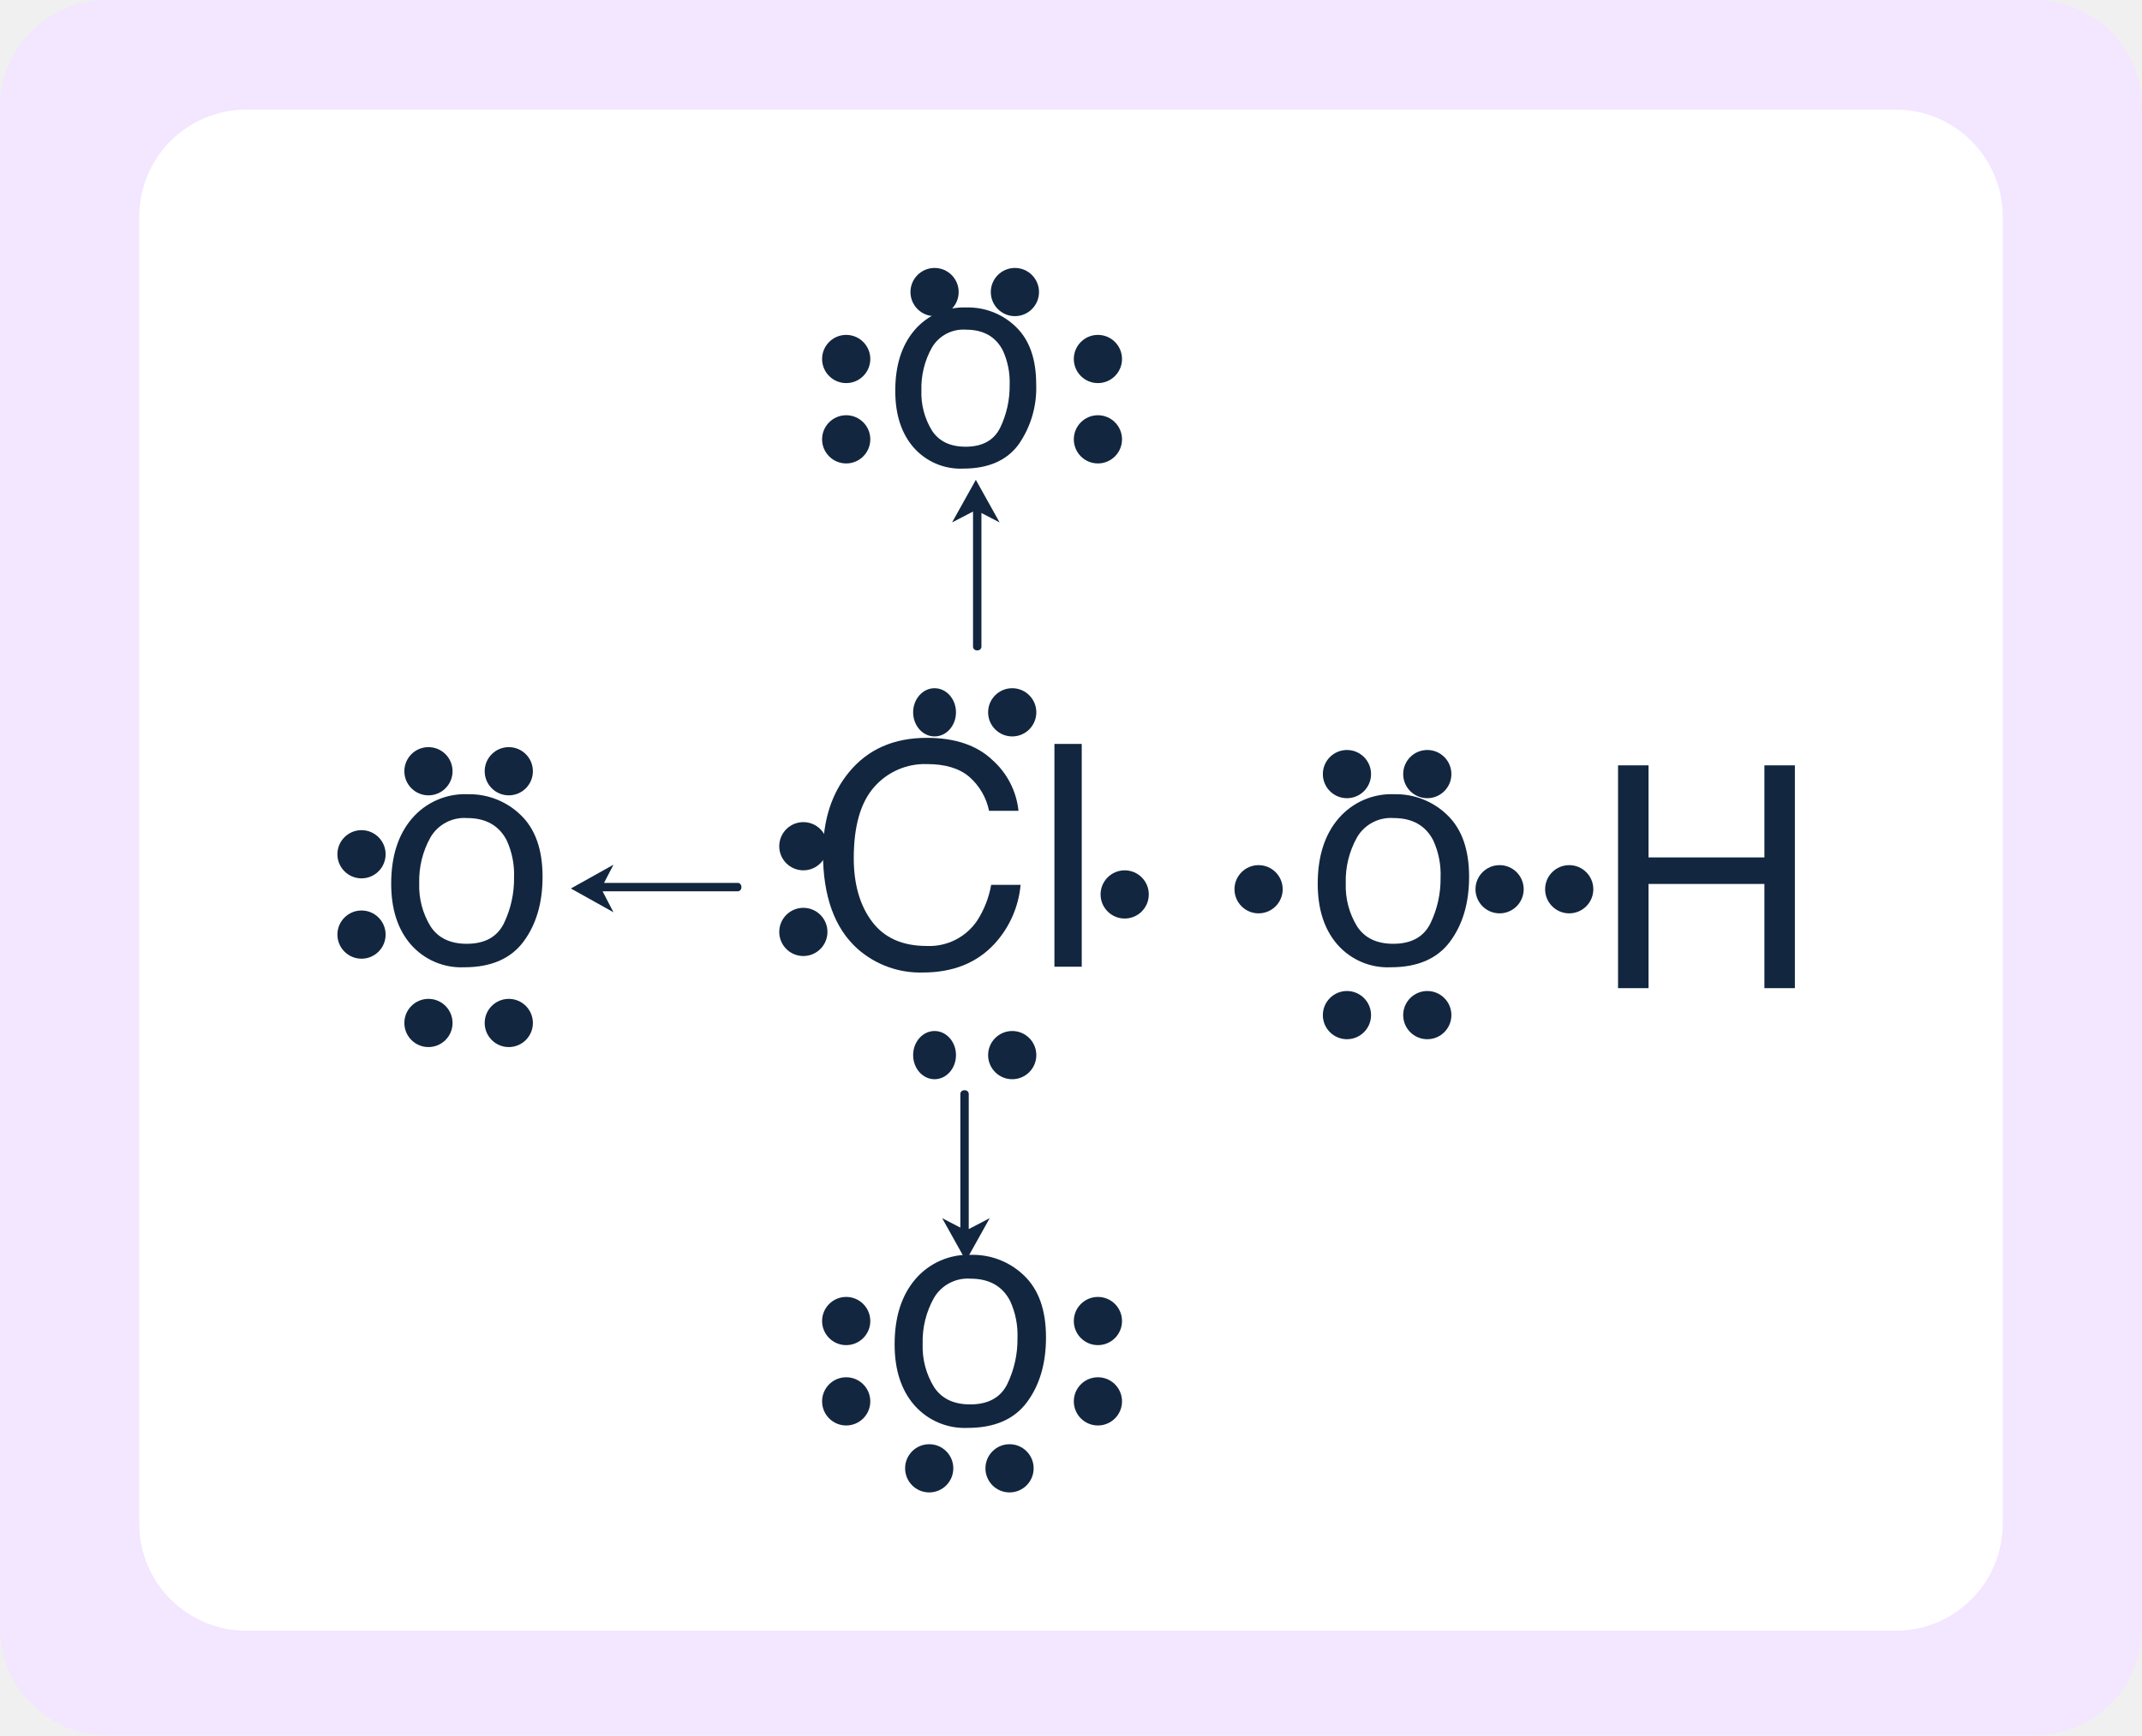
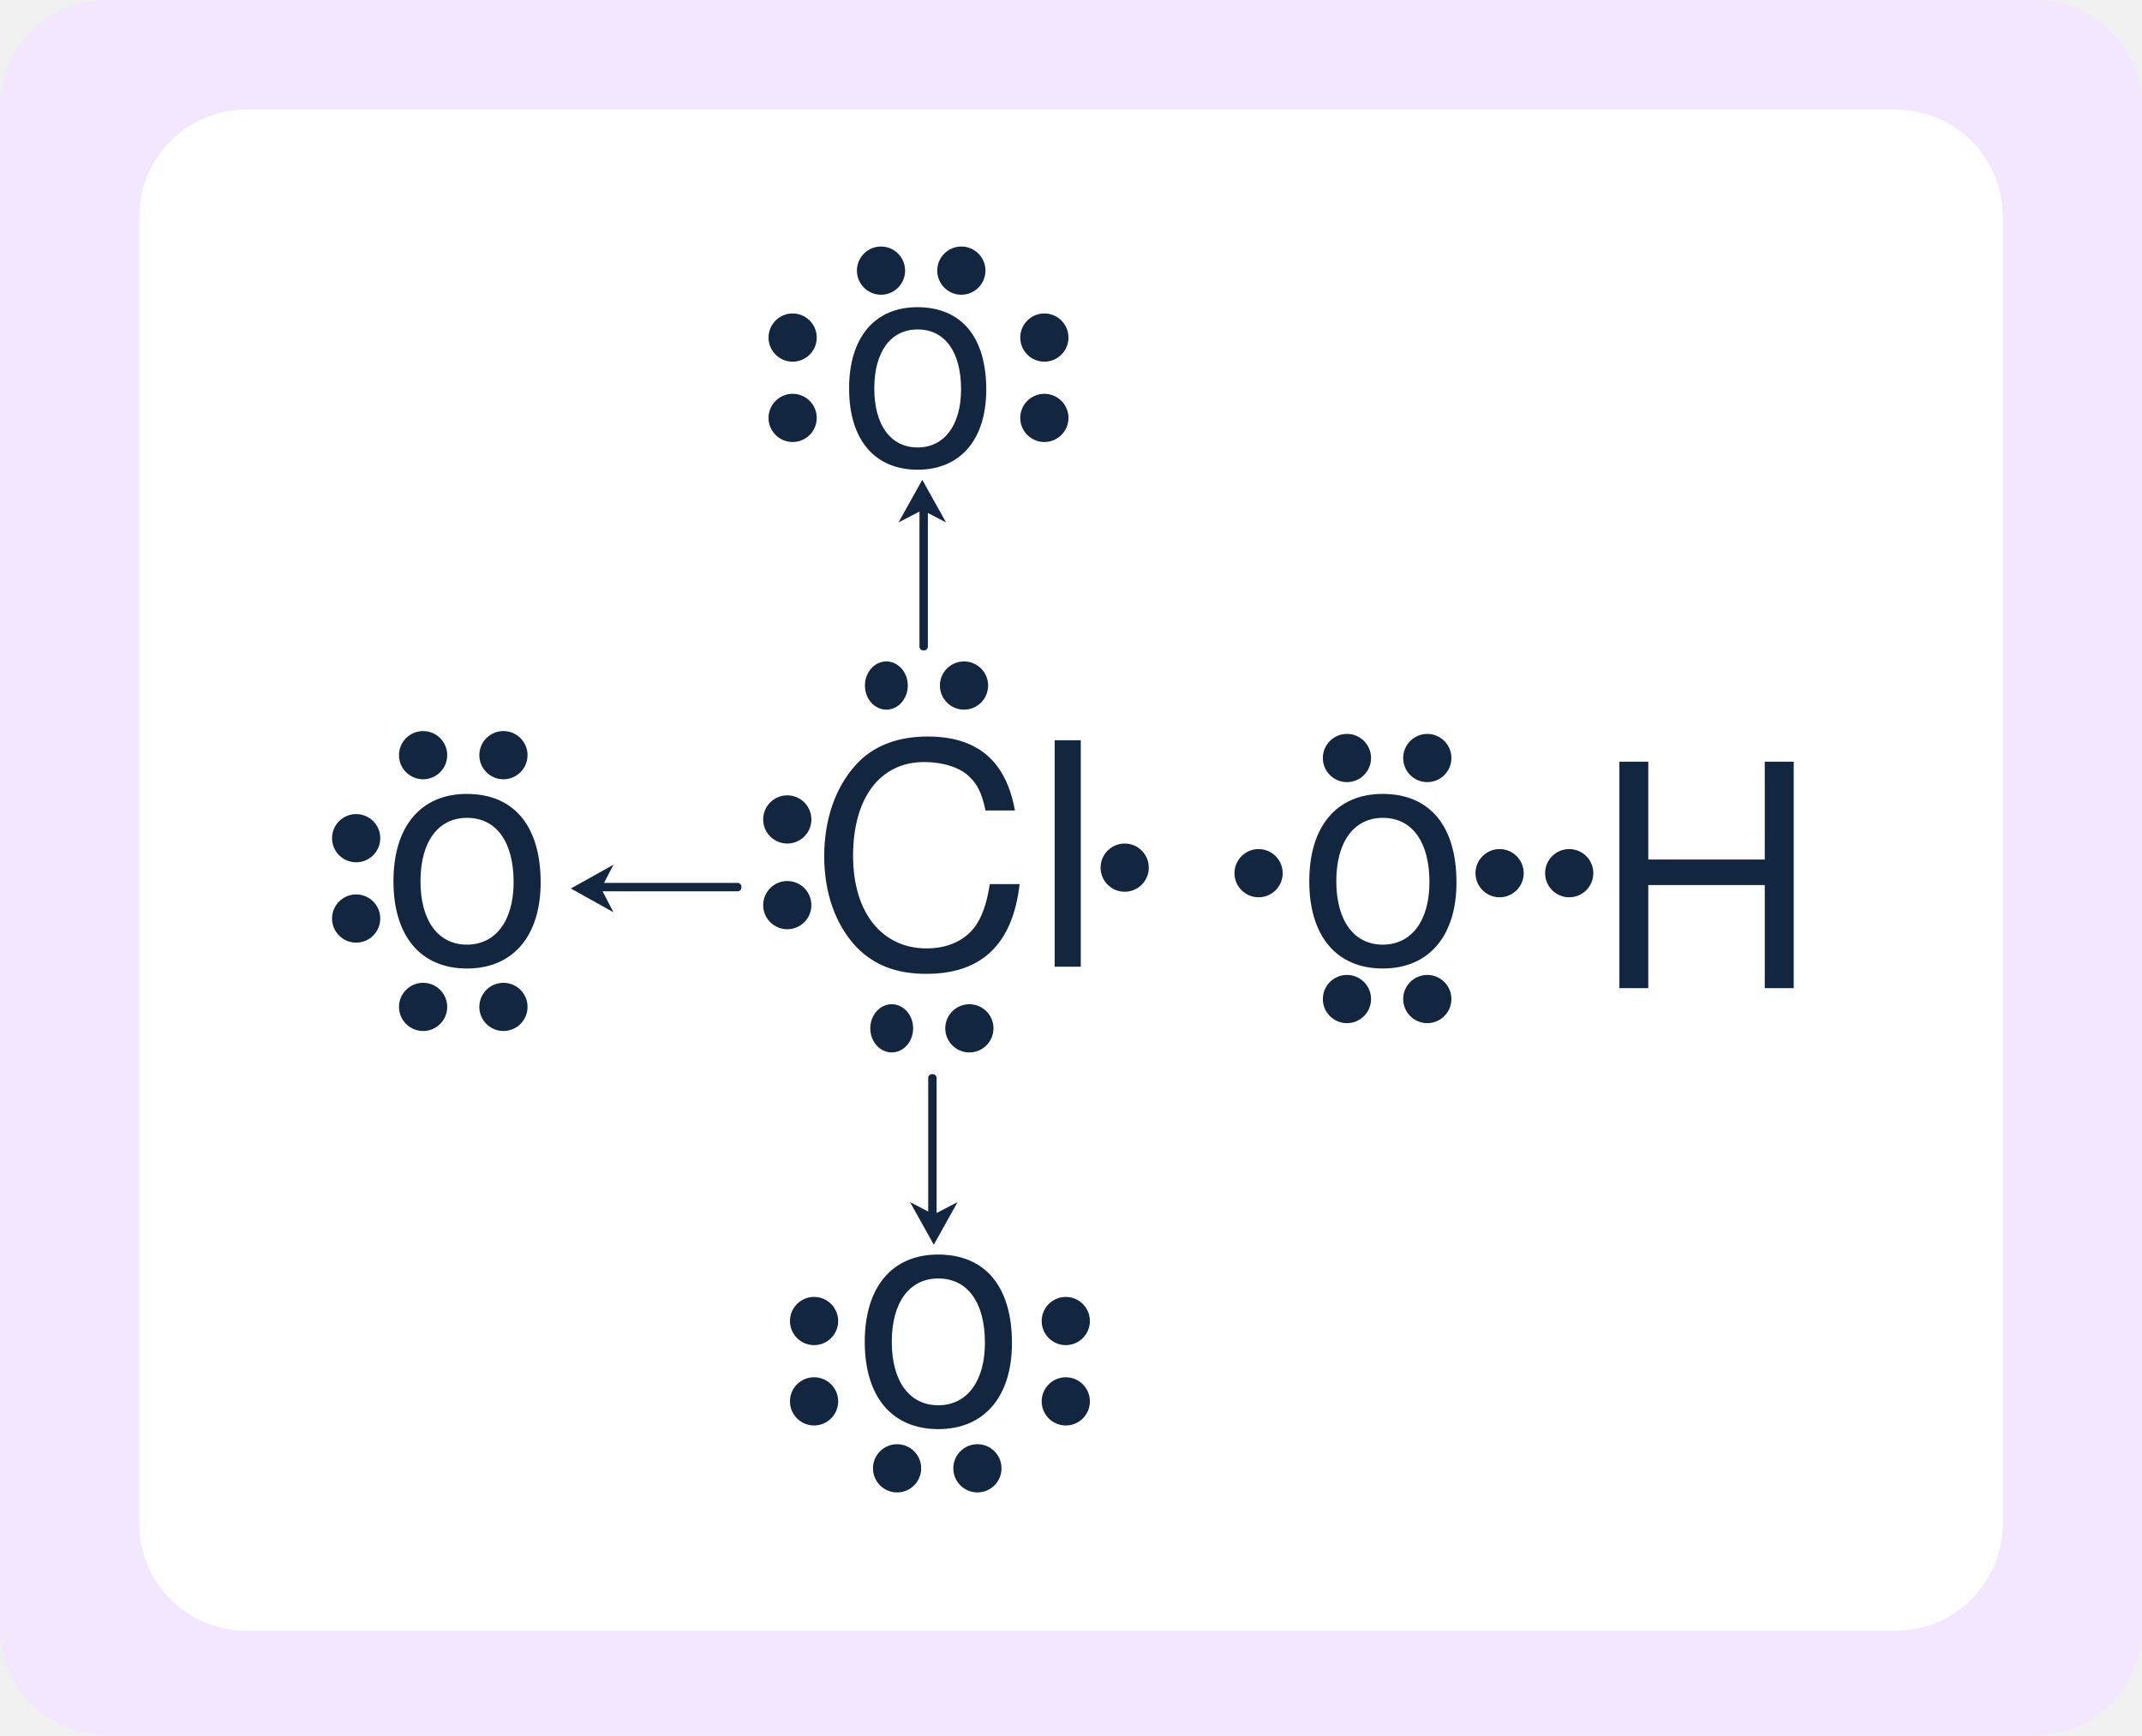
<svg xmlns="http://www.w3.org/2000/svg" width="399.949" height="324" viewBox="0 0 399.949 324">
-   <g id="Grupo_1108968" data-name="Grupo 1108968" transform="translate(-600.051 -3688.537)">
-     <path id="IMG21_upscayl_4x_digital-art-4x" d="M20,0H379.949a20,20,0,0,1,20,20V304a20,20,0,0,1-20,20H20A20,20,0,0,1,0,304V20A20,20,0,0,1,20,0Z" transform="translate(600.051 3688.537)" fill="#f3e6ff" />
-     <path id="IMG21_upscayl_4x_digital-art-4x-2" data-name="IMG21_upscayl_4x_digital-art-4x" d="M20,0H327.949a20,20,0,0,1,20,20V264a20,20,0,0,1-20,20H20A20,20,0,0,1,0,264V20A20,20,0,0,1,20,0Z" transform="translate(626.051 3709)" fill="#fff" />
-     <path id="Trazado_899914" data-name="Trazado 899914" d="M-5.437-42.735q7.9,0,12.263,4.163a14.7,14.7,0,0,1,4.843,9.459H6.174A11.434,11.434,0,0,0,2.45-35.485q-2.79-2.351-7.831-2.351a12.557,12.557,0,0,0-9.926,4.319q-3.781,4.319-3.781,13.24,0,7.307,3.413,11.852T-5.494-3.88A10.756,10.756,0,0,0,3.993-8.666,18.2,18.2,0,0,0,6.57-15.293h5.494A18.773,18.773,0,0,1,7.193-4.276Q2.237,1.076-6.174,1.076a17.642,17.642,0,0,1-12.178-4.39q-6.485-5.806-6.485-17.927,0-9.2,4.871-15.095Q-14.7-42.735-5.437-42.735ZM18.38-41.6h5.1V0h-5.1Z" transform="translate(778.551 3869.031)" fill="#12263f" />
-     <path id="Trazado_899915" data-name="Trazado 899915" d="M-.354-3.285q5.069,0,6.953-3.837a19.118,19.118,0,0,0,1.883-8.539,15.2,15.2,0,0,0-1.359-6.91Q4.97-26.763-.3-26.763a7.317,7.317,0,0,0-6.8,3.568,16.54,16.54,0,0,0-2.124,8.609A14.387,14.387,0,0,0-7.094-6.514Q-4.97-3.285-.354-3.285Zm.2-27.924A13.734,13.734,0,0,1,9.756-27.3q4.05,3.908,4.05,11.5,0,7.335-3.568,12.121T-.835,1.1a12.5,12.5,0,0,1-9.94-4.234Q-14.458-7.363-14.458-14.5q0-7.646,3.88-12.178A13.021,13.021,0,0,1-.156-31.209Z" transform="translate(860.551 3868.031)" fill="#12263f" />
-     <path id="Trazado_899916" data-name="Trazado 899916" d="M-16.383-41.6h5.692v17.19H10.946V-41.6h5.692V0H10.946V-19.456H-10.691V0h-5.692Z" transform="translate(918.551 3873.03)" fill="#12263f" />
-     <path id="Trazado_899917" data-name="Trazado 899917" d="M-.354-3.285q5.069,0,6.953-3.837a19.118,19.118,0,0,0,1.883-8.539,15.2,15.2,0,0,0-1.359-6.91Q4.97-26.763-.3-26.763a7.317,7.317,0,0,0-6.8,3.568,16.54,16.54,0,0,0-2.124,8.609A14.387,14.387,0,0,0-7.094-6.514Q-4.97-3.285-.354-3.285Zm.2-27.924A13.734,13.734,0,0,1,9.756-27.3q4.05,3.908,4.05,11.5,0,7.335-3.568,12.121T-.835,1.1a12.5,12.5,0,0,1-9.94-4.234Q-14.458-7.363-14.458-14.5q0-7.646,3.88-12.178A13.021,13.021,0,0,1-.156-31.209Z" transform="translate(687.551 3868.031)" fill="#12263f" />
-     <path id="Trazado_899918" data-name="Trazado 899918" d="M-.354-3.285q5.069,0,6.953-3.837a19.118,19.118,0,0,0,1.883-8.539,15.2,15.2,0,0,0-1.359-6.91Q4.97-26.763-.3-26.763a7.317,7.317,0,0,0-6.8,3.568,16.54,16.54,0,0,0-2.124,8.609A14.387,14.387,0,0,0-7.094-6.514Q-4.97-3.285-.354-3.285Zm.2-27.924A13.734,13.734,0,0,1,9.756-27.3q4.05,3.908,4.05,11.5,0,7.335-3.568,12.121T-.835,1.1a12.5,12.5,0,0,1-9.94-4.234Q-14.458-7.363-14.458-14.5q0-7.646,3.88-12.178A13.021,13.021,0,0,1-.156-31.209Z" transform="translate(781.551 3954.031)" fill="#12263f" />
-     <path id="Trazado_899919" data-name="Trazado 899919" d="M-.33-3.059q4.72,0,6.473-3.573A17.8,17.8,0,0,0,7.9-14.581a14.154,14.154,0,0,0-1.266-6.434q-2-3.9-6.908-3.9A6.812,6.812,0,0,0-6.6-21.595a15.4,15.4,0,0,0-1.978,8.016A13.4,13.4,0,0,0-6.6-6.064Q-4.627-3.059-.33-3.059Zm.185-26a12.787,12.787,0,0,1,9.229,3.639q3.771,3.639,3.771,10.705A18.367,18.367,0,0,1,9.532-3.428Q6.209,1.028-.778,1.028a11.639,11.639,0,0,1-9.255-3.942Q-13.46-6.855-13.46-13.5q0-7.119,3.612-11.338A12.123,12.123,0,0,1-.145-29.057Z" transform="translate(780.671 3775)" fill="#12263f" />
-     <g id="Grupo_1108622" data-name="Grupo 1108622" transform="translate(745.694 3817.221)">
-       <ellipse id="Elipse_11679" data-name="Elipse 11679" cx="4" cy="4.5" rx="4" ry="4.5" transform="translate(24.856 -0.19)" fill="#12263f" />
-       <circle id="Elipse_11683" data-name="Elipse 11683" cx="4.5" cy="4.5" r="4.5" transform="translate(-0.144 24.81)" fill="#12263f" />
-       <circle id="Elipse_11685" data-name="Elipse 11685" cx="4.5" cy="4.5" r="4.5" transform="translate(59.856 33.81)" fill="#12263f" />
-       <ellipse id="Elipse_11682" data-name="Elipse 11682" cx="4" cy="4.5" rx="4" ry="4.5" transform="translate(24.856 63.81)" fill="#12263f" />
-       <circle id="Elipse_11680" data-name="Elipse 11680" cx="4.5" cy="4.5" r="4.5" transform="translate(38.856 -0.19)" fill="#12263f" />
-       <circle id="Elipse_11684" data-name="Elipse 11684" cx="4.5" cy="4.5" r="4.5" transform="translate(-0.144 40.81)" fill="#12263f" />
-       <circle id="Elipse_11681" data-name="Elipse 11681" cx="4.5" cy="4.5" r="4.5" transform="translate(38.856 63.81)" fill="#12263f" />
+   <g id="Grupo_1108965" data-name="Grupo 1108965" transform="translate(-600.051 -3688.537)">
+     <g id="Grupo_1108964" data-name="Grupo 1108964">
+       <rect id="IMG21_upscayl_4x_digital-art-4x" width="399.949" height="324" rx="20" transform="translate(600.051 3688.537)" fill="#f3e6ff" />
+       <rect id="IMG21_upscayl_4x_digital-art-4x-2" data-name="IMG21_upscayl_4x_digital-art-4x" width="347.949" height="284" rx="20" transform="translate(626.051 3709)" fill="#fff" />
+       <text id="Cl" transform="translate(778.551 3869.031)" fill="#12263f" font-size="58" font-family="Helvetica">
+         <tspan x="-27.386" y="0">Cl</tspan>
+       </text>
+       <text id="o" transform="translate(858.551 3868.031)" fill="#12263f" font-size="58" font-family="Helvetica">
+         <tspan x="-16.128" y="0">o</tspan>
+       </text>
+       <text id="H" transform="translate(918.551 3873.03)" fill="#12263f" font-size="58" font-family="Helvetica">
+         <tspan x="-20.943" y="0">H</tspan>
+       </text>
+       <text id="o-2" data-name="o" transform="translate(687.551 3868.031)" fill="#12263f" font-size="58" font-family="Helvetica">
+         <tspan x="-16.128" y="0">o</tspan>
+       </text>
+       <text id="o-3" data-name="o" transform="translate(775.551 3954.031)" fill="#12263f" font-size="58" font-family="Helvetica">
+         <tspan x="-16.128" y="0">o</tspan>
+       </text>
+       <text id="o-4" data-name="o" transform="translate(771.671 3775)" fill="#12263f" font-size="54" font-family="Helvetica">
+         <tspan x="-15.016" y="0">o</tspan>
+       </text>
+       <ellipse id="Elipse_11679" data-name="Elipse 11679" cx="4" cy="4.5" rx="4" ry="4.5" transform="translate(761.55 3812.03)" fill="#12263f" />
+       <circle id="Elipse_11683" data-name="Elipse 11683" cx="4.5" cy="4.5" r="4.5" transform="translate(742.55 3837.03)" fill="#12263f" />
+       <circle id="Elipse_11685" data-name="Elipse 11685" cx="4.5" cy="4.5" r="4.5" transform="translate(805.551 3846.03)" fill="#12263f" />
+       <ellipse id="Elipse_11682" data-name="Elipse 11682" cx="4" cy="4.5" rx="4" ry="4.5" transform="translate(762.55 3876.031)" fill="#12263f" />
+       <circle id="Elipse_11680" data-name="Elipse 11680" cx="4.5" cy="4.5" r="4.5" transform="translate(775.55 3812.03)" fill="#12263f" />
+       <circle id="Elipse_11684" data-name="Elipse 11684" cx="4.5" cy="4.5" r="4.5" transform="translate(742.55 3853.03)" fill="#12263f" />
+       <circle id="Elipse_11681" data-name="Elipse 11681" cx="4.5" cy="4.5" r="4.5" transform="translate(776.55 3876.031)" fill="#12263f" />
+       <g id="Grupo_1108649" data-name="Grupo 1108649" transform="translate(662.884 3826.67)">
+         <circle id="Elipse_11682-2" data-name="Elipse 11682" cx="4.5" cy="4.5" r="4.5" transform="translate(11.667 45.36)" fill="#12263f" />
+         <circle id="Elipse_11743" data-name="Elipse 11743" cx="4.5" cy="4.5" r="4.5" transform="translate(11.667 -1.64)" fill="#12263f" />
+         <circle id="Elipse_11745" data-name="Elipse 11745" cx="4.5" cy="4.5" r="4.5" transform="translate(-0.833 37.86) rotate(-90)" fill="#12263f" />
+         <circle id="Elipse_11741" data-name="Elipse 11741" cx="4.5" cy="4.5" r="4.5" transform="translate(26.667 45.36)" fill="#12263f" />
+         <circle id="Elipse_11742" data-name="Elipse 11742" cx="4.5" cy="4.5" r="4.5" transform="translate(26.667 -1.64)" fill="#12263f" />
+         <circle id="Elipse_11744" data-name="Elipse 11744" cx="4.5" cy="4.5" r="4.5" transform="translate(-0.833 22.86) rotate(-90)" fill="#12263f" />
+       </g>
+       <g id="Grupo_1108657" data-name="Grupo 1108657" transform="translate(749.191 3966.345) rotate(-90)">
+         <circle id="Elipse_11682-3" data-name="Elipse 11682" cx="4.5" cy="4.5" r="4.5" transform="translate(11.667 45.36)" fill="#12263f" />
+         <circle id="Elipse_11743-2" data-name="Elipse 11743" cx="4.5" cy="4.5" r="4.5" transform="translate(11.667 -1.64)" fill="#12263f" />
+         <circle id="Elipse_11745-2" data-name="Elipse 11745" cx="4.5" cy="4.5" r="4.5" transform="translate(-0.833 37.86) rotate(-90)" fill="#12263f" />
+         <circle id="Elipse_11741-2" data-name="Elipse 11741" cx="4.5" cy="4.5" r="4.5" transform="translate(26.667 45.36)" fill="#12263f" />
+         <circle id="Elipse_11742-2" data-name="Elipse 11742" cx="4.5" cy="4.5" r="4.5" transform="translate(26.667 -1.64)" fill="#12263f" />
+         <circle id="Elipse_11744-2" data-name="Elipse 11744" cx="4.5" cy="4.5" r="4.5" transform="translate(-0.833 22.86) rotate(-90)" fill="#12263f" />
+       </g>
+       <g id="Grupo_1108658" data-name="Grupo 1108658" transform="translate(797.911 3735.396) rotate(90)">
+         <circle id="Elipse_11682-4" data-name="Elipse 11682" cx="4.5" cy="4.5" r="4.5" transform="translate(11.667 45.36)" fill="#12263f" />
+         <circle id="Elipse_11743-3" data-name="Elipse 11743" cx="4.5" cy="4.5" r="4.5" transform="translate(11.667 -1.64)" fill="#12263f" />
+         <circle id="Elipse_11745-3" data-name="Elipse 11745" cx="4.5" cy="4.5" r="4.5" transform="translate(-0.833 37.86) rotate(-90)" fill="#12263f" />
+         <circle id="Elipse_11741-3" data-name="Elipse 11741" cx="4.5" cy="4.5" r="4.5" transform="translate(26.667 45.36)" fill="#12263f" />
+         <circle id="Elipse_11742-3" data-name="Elipse 11742" cx="4.5" cy="4.5" r="4.5" transform="translate(26.667 -1.64)" fill="#12263f" />
+         <circle id="Elipse_11744-3" data-name="Elipse 11744" cx="4.5" cy="4.5" r="4.5" transform="translate(-0.833 22.86) rotate(-90)" fill="#12263f" />
+       </g>
+       <g id="Grupo_1108659" data-name="Grupo 1108659" transform="translate(884.911 3826.396) rotate(90)">
+         <circle id="Elipse_11743-4" data-name="Elipse 11743" cx="4.5" cy="4.5" r="4.5" transform="translate(20.667 0.36)" fill="#12263f" />
+         <circle id="Elipse_11745-4" data-name="Elipse 11745" cx="4.5" cy="4.5" r="4.5" transform="translate(-0.833 37.86) rotate(-90)" fill="#12263f" />
+         <circle id="Elipse_11747" data-name="Elipse 11747" cx="4.5" cy="4.5" r="4.5" transform="translate(44.167 37.86) rotate(-90)" fill="#12263f" />
+         <circle id="Elipse_11741-4" data-name="Elipse 11741" cx="4.5" cy="4.5" r="4.5" transform="translate(20.667 45.36)" fill="#12263f" />
+         <circle id="Elipse_11742-4" data-name="Elipse 11742" cx="4.5" cy="4.5" r="4.5" transform="translate(20.667 -12.64)" fill="#12263f" />
+         <circle id="Elipse_11744-4" data-name="Elipse 11744" cx="4.5" cy="4.5" r="4.5" transform="translate(-0.833 22.86) rotate(-90)" fill="#12263f" />
+         <circle id="Elipse_11746" data-name="Elipse 11746" cx="4.5" cy="4.5" r="4.5" transform="translate(44.167 22.86) rotate(-90)" fill="#12263f" />
+       </g>
+       <path id="Unión_17" data-name="Unión 17" d="M3.915,31.213V5.92L0,7.953,4.438,0,8.876,7.953,5.482,6.191V31.213a.717.717,0,0,1-.783.624A.717.717,0,0,1,3.915,31.213Z" transform="translate(706.643 3858.86) rotate(-90)" fill="#12263f" />
+       <path id="Unión_21" data-name="Unión 21" d="M3.915,31.213V5.92L0,7.953,4.438,0,8.876,7.953,5.482,6.191V31.213a.717.717,0,0,1-.783.624A.717.717,0,0,1,3.915,31.213Z" transform="translate(767.819 3778.124)" fill="#12263f" />
+       <path id="Unión_22" data-name="Unión 22" d="M3.915,31.213V5.92L0,7.953,4.438,0,8.876,7.953,5.482,6.191V31.213a.717.717,0,0,1-.783.624A.717.717,0,0,1,3.915,31.213Z" transform="translate(778.846 3920.929) rotate(180)" fill="#12263f" />
    </g>
-     <g id="Grupo_1108649" data-name="Grupo 1108649" transform="translate(663.884 3829.67)">
-       <circle id="Elipse_11682-2" data-name="Elipse 11682" cx="4.5" cy="4.5" r="4.5" transform="translate(11.667 45.36)" fill="#12263f" />
-       <circle id="Elipse_11743" data-name="Elipse 11743" cx="4.5" cy="4.5" r="4.5" transform="translate(11.667 -1.64)" fill="#12263f" />
-       <circle id="Elipse_11745" data-name="Elipse 11745" cx="4.5" cy="4.5" r="4.5" transform="translate(-0.833 37.86) rotate(-90)" fill="#12263f" />
-       <circle id="Elipse_11741" data-name="Elipse 11741" cx="4.5" cy="4.5" r="4.5" transform="translate(26.667 45.36)" fill="#12263f" />
-       <circle id="Elipse_11742" data-name="Elipse 11742" cx="4.5" cy="4.5" r="4.5" transform="translate(26.667 -1.64)" fill="#12263f" />
-       <circle id="Elipse_11744" data-name="Elipse 11744" cx="4.5" cy="4.5" r="4.5" transform="translate(-0.833 22.86) rotate(-90)" fill="#12263f" />
-     </g>
-     <g id="Grupo_1108657" data-name="Grupo 1108657" transform="translate(755.191 3966.345) rotate(-90)">
-       <circle id="Elipse_11682-3" data-name="Elipse 11682" cx="4.5" cy="4.5" r="4.5" transform="translate(11.667 45.36)" fill="#12263f" />
-       <circle id="Elipse_11743-2" data-name="Elipse 11743" cx="4.5" cy="4.5" r="4.5" transform="translate(11.667 -1.64)" fill="#12263f" />
-       <circle id="Elipse_11745-2" data-name="Elipse 11745" cx="4.5" cy="4.5" r="4.5" transform="translate(-0.833 37.86) rotate(-90)" fill="#12263f" />
-       <circle id="Elipse_11741-2" data-name="Elipse 11741" cx="4.5" cy="4.5" r="4.5" transform="translate(26.667 45.36)" fill="#12263f" />
-       <circle id="Elipse_11742-2" data-name="Elipse 11742" cx="4.5" cy="4.5" r="4.5" transform="translate(26.667 -1.64)" fill="#12263f" />
-       <circle id="Elipse_11744-2" data-name="Elipse 11744" cx="4.5" cy="4.5" r="4.5" transform="translate(-0.833 22.86) rotate(-90)" fill="#12263f" />
-     </g>
-     <g id="Grupo_1108658" data-name="Grupo 1108658" transform="translate(807.911 3739.396) rotate(90)">
-       <circle id="Elipse_11682-4" data-name="Elipse 11682" cx="4.5" cy="4.5" r="4.5" transform="translate(11.667 45.36)" fill="#12263f" />
-       <circle id="Elipse_11743-3" data-name="Elipse 11743" cx="4.5" cy="4.5" r="4.5" transform="translate(11.667 -1.64)" fill="#12263f" />
-       <circle id="Elipse_11745-3" data-name="Elipse 11745" cx="4.5" cy="4.5" r="4.5" transform="translate(-0.833 37.86) rotate(-90)" fill="#12263f" />
-       <circle id="Elipse_11741-3" data-name="Elipse 11741" cx="4.5" cy="4.5" r="4.5" transform="translate(26.667 45.36)" fill="#12263f" />
-       <circle id="Elipse_11742-3" data-name="Elipse 11742" cx="4.5" cy="4.5" r="4.5" transform="translate(26.667 -1.64)" fill="#12263f" />
-       <circle id="Elipse_11744-3" data-name="Elipse 11744" cx="4.5" cy="4.5" r="4.5" transform="translate(-0.833 22.86) rotate(-90)" fill="#12263f" />
-     </g>
-     <g id="Grupo_1108659" data-name="Grupo 1108659" transform="translate(884.911 3829.396) rotate(90)">
-       <circle id="Elipse_11743-4" data-name="Elipse 11743" cx="4.5" cy="4.5" r="4.5" transform="translate(20.667 0.36)" fill="#12263f" />
-       <circle id="Elipse_11745-4" data-name="Elipse 11745" cx="4.5" cy="4.5" r="4.5" transform="translate(-0.833 37.86) rotate(-90)" fill="#12263f" />
-       <circle id="Elipse_11747" data-name="Elipse 11747" cx="4.5" cy="4.5" r="4.5" transform="translate(44.167 37.86) rotate(-90)" fill="#12263f" />
-       <circle id="Elipse_11741-4" data-name="Elipse 11741" cx="4.5" cy="4.5" r="4.5" transform="translate(20.667 45.36)" fill="#12263f" />
-       <circle id="Elipse_11742-4" data-name="Elipse 11742" cx="4.5" cy="4.5" r="4.5" transform="translate(20.667 -12.64)" fill="#12263f" />
-       <circle id="Elipse_11744-4" data-name="Elipse 11744" cx="4.5" cy="4.5" r="4.5" transform="translate(-0.833 22.86) rotate(-90)" fill="#12263f" />
-       <circle id="Elipse_11746" data-name="Elipse 11746" cx="4.5" cy="4.5" r="4.5" transform="translate(44.167 22.86) rotate(-90)" fill="#12263f" />
-     </g>
-     <path id="Trazado_899920" data-name="Trazado 899920" d="M3.915,31.213V5.92L0,7.953,4.438,0,8.876,7.953,5.482,6.191V31.213a.717.717,0,0,1-.783.624A.717.717,0,0,1,3.915,31.213Z" transform="translate(706.643 3858.86) rotate(-90)" fill="#12263f" />
-     <path id="Trazado_899921" data-name="Trazado 899921" d="M3.915,31.213V5.92L0,7.953,4.438,0,8.876,7.953,5.482,6.191V31.213a.717.717,0,0,1-.783.624A.717.717,0,0,1,3.915,31.213Z" transform="translate(777.819 3778.124)" fill="#12263f" />
-     <path id="Trazado_899922" data-name="Trazado 899922" d="M3.915,31.213V5.92L0,7.953,4.438,0,8.876,7.953,5.482,6.191V31.213a.717.717,0,0,1-.783.624A.717.717,0,0,1,3.915,31.213Z" transform="translate(784.846 3923.929) rotate(180)" fill="#12263f" />
  </g>
</svg>
